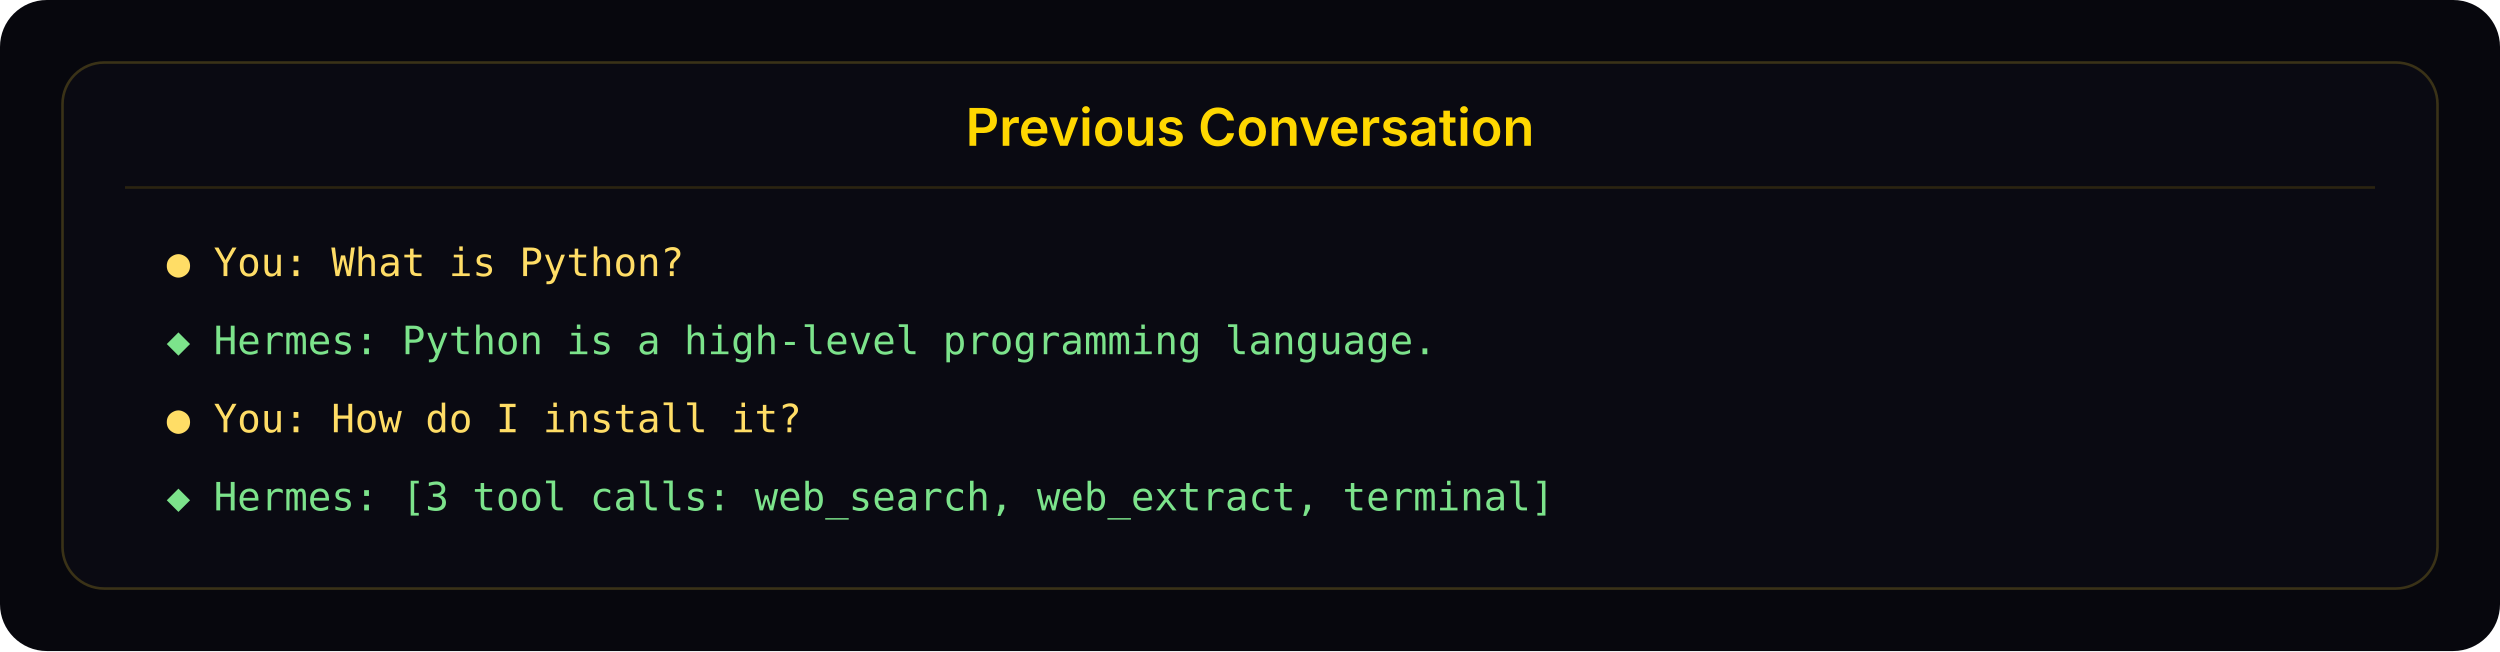
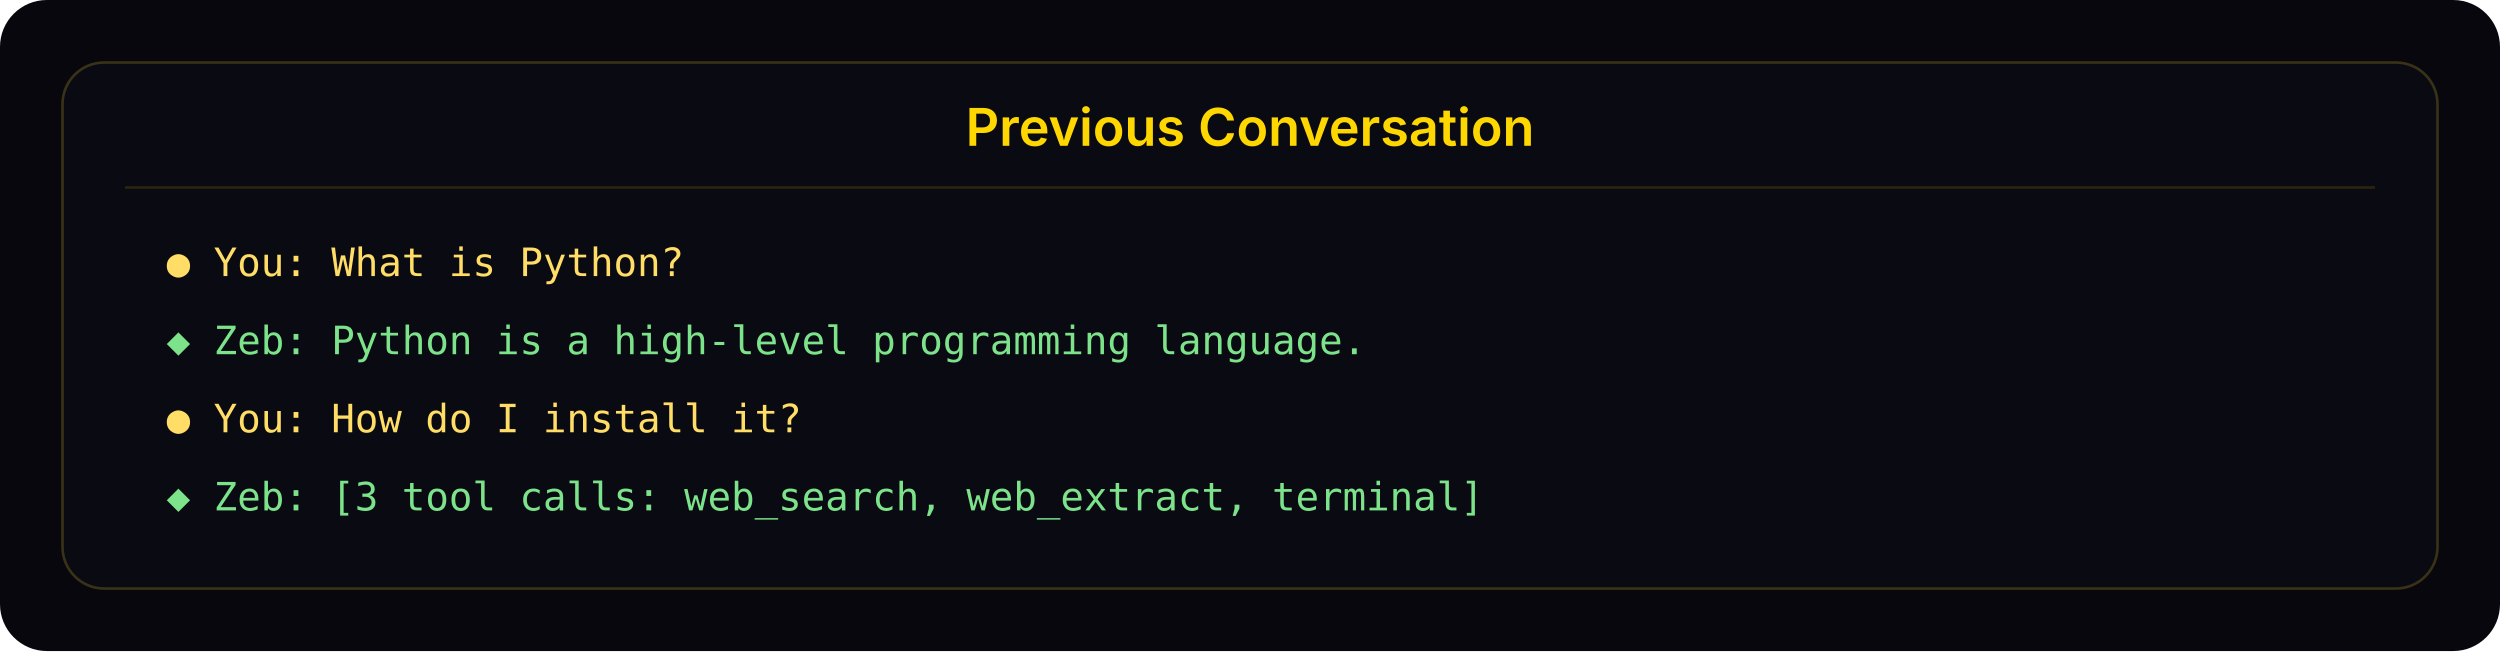
<svg xmlns="http://www.w3.org/2000/svg" width="960" height="250" viewBox="0 0 960 250" role="img" aria-labelledby="title desc">
  <rect width="960" height="250" rx="18" fill="#07070d" />
  <rect x="24" y="24" width="912" height="202" rx="16" fill="#0a0a12" stroke="#3a3217" />
  <text x="480" y="56" text-anchor="middle" fill="#ffd700" font-family="Inter, sans-serif" font-size="20" font-weight="600">Previous Conversation</text>
  <line x1="48" y1="72" x2="912" y2="72" stroke="#2b2410" />
  <text x="64" y="106" fill="#ffdd66" font-family="JetBrains Mono, monospace" font-size="15">● You: What is Python?</text>
-   <text x="64" y="136" fill="#7ce38b" font-family="JetBrains Mono, monospace" font-size="15">◆ Hermes: Python is a high-level programming language.</text>
+   <text x="64" y="136" fill="#7ce38b" font-family="JetBrains Mono, monospace" font-size="15">◆ Zeb: Python is a high-level programming language.</text>
  <text x="64" y="166" fill="#ffdd66" font-family="JetBrains Mono, monospace" font-size="15">● You: How do I install it?</text>
-   <text x="64" y="196" fill="#7ce38b" font-family="JetBrains Mono, monospace" font-size="15">◆ Hermes: [3 tool calls: web_search, web_extract, terminal]</text>
+   <text x="64" y="196" fill="#7ce38b" font-family="JetBrains Mono, monospace" font-size="15">◆ Zeb: [3 tool calls: web_search, web_extract, terminal]</text>
</svg>
